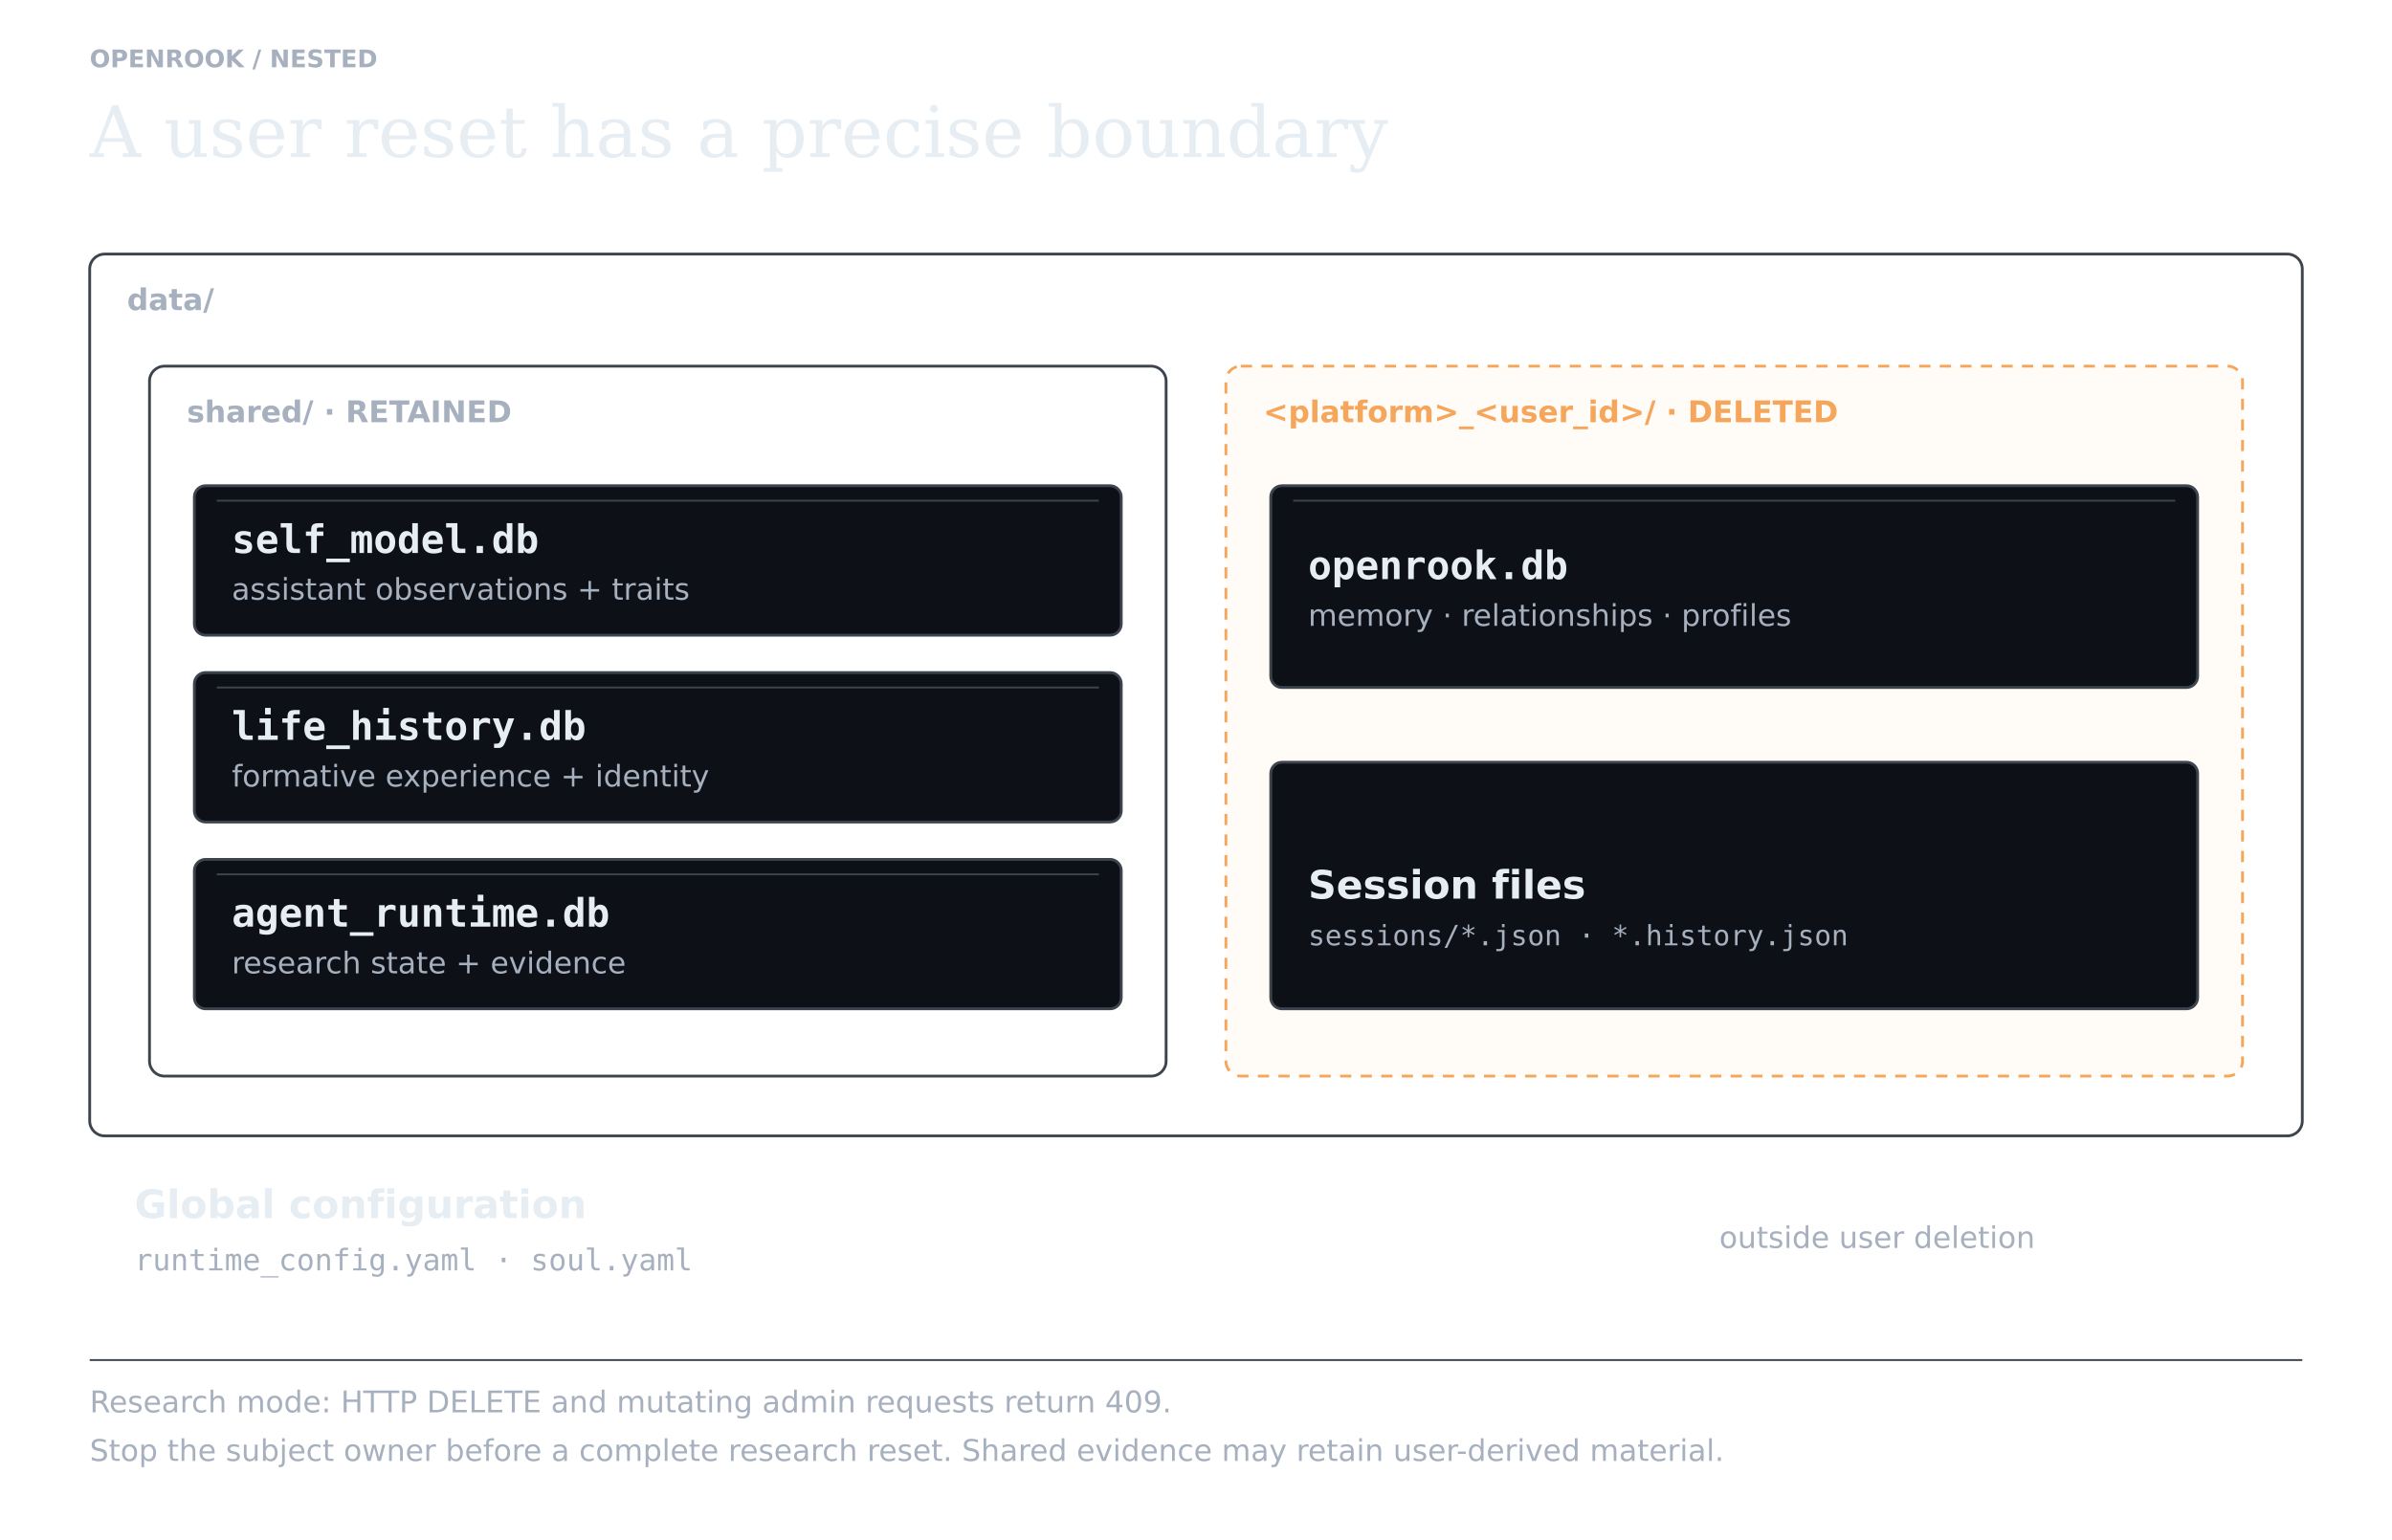
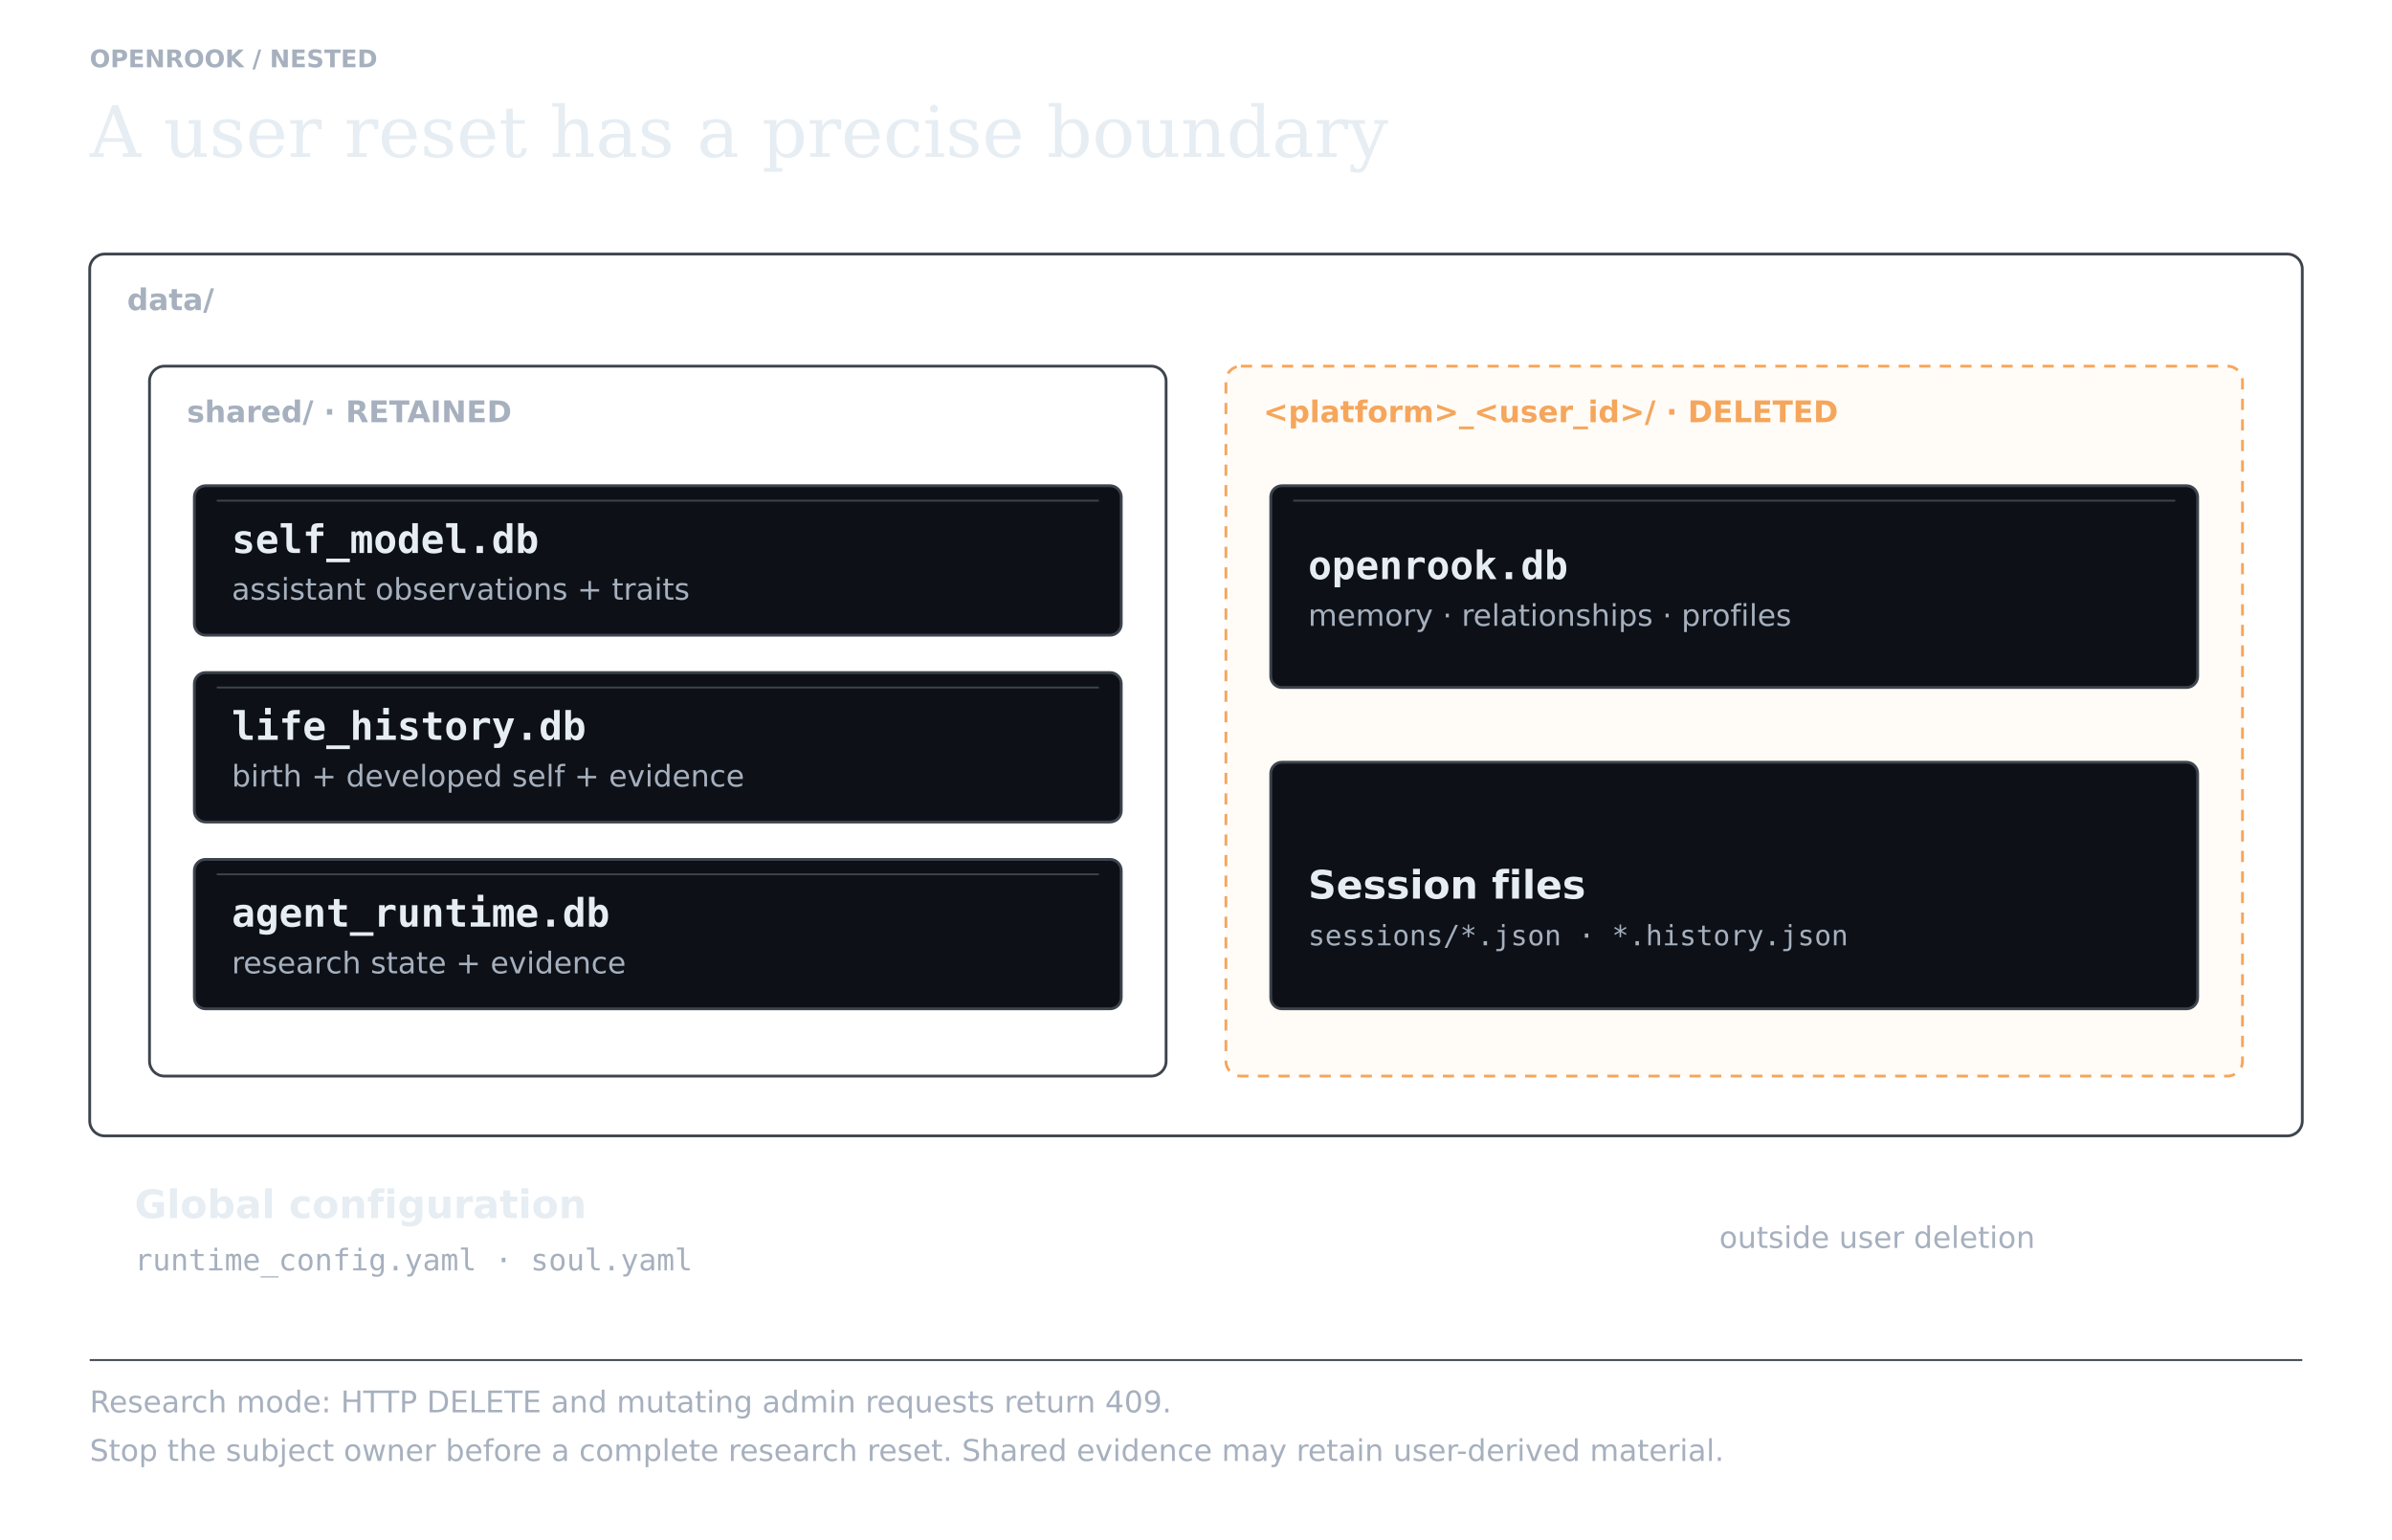
<svg xmlns="http://www.w3.org/2000/svg" width="1280" height="824" viewBox="0 0 1280 824" role="img" aria-labelledby="memory-persistence-model-dark-title memory-persistence-model-dark-desc">
  <defs>
    <marker id="memory-persistence-model-dark-arrow" markerWidth="8" markerHeight="8" refX="8" refY="4" orient="auto" markerUnits="userSpaceOnUse">
      <path d="M0,0 L8,4 L0,8 Z" fill="#A6B0BE" />
    </marker>
    <marker id="memory-persistence-model-dark-arrow-accent" markerWidth="8" markerHeight="8" refX="8" refY="4" orient="auto" markerUnits="userSpaceOnUse">
      <path d="M0,0 L8,4 L0,8 Z" fill="#F5A65B" />
    </marker>
  </defs>
  <text x="48" y="36" font-family="'DejaVu Sans','Inter','Segoe UI',Helvetica,Arial,sans-serif" font-size="13" font-weight="600" text-anchor="start" fill="#A6B0BE">OPENROOK  /  NESTED</text>
  <text x="48" y="84" font-family="'DejaVu Serif','EB Garamond','Cormorant Garamond','Iowan Old Style','Palatino Linotype',Georgia,'DejaVu Serif',serif" font-size="38" font-weight="400" text-anchor="start" fill="#E6EDF3">A user reset has a precise boundary</text>
  <rect x="48" y="136" width="1184" height="472" rx="8" fill="none" stroke="#3D444D" stroke-width="1.5" data-role="boundary" />
  <text x="68" y="166" font-family="'DejaVu Sans','Inter','Segoe UI',Helvetica,Arial,sans-serif" font-size="16" font-weight="600" text-anchor="start" fill="#A6B0BE">data/</text>
  <rect x="80" y="196" width="544" height="380" rx="8" fill="none" stroke="#3D444D" stroke-width="1.5" data-role="boundary" />
  <text x="100" y="226" font-family="'DejaVu Sans','Inter','Segoe UI',Helvetica,Arial,sans-serif" font-size="16" font-weight="600" text-anchor="start" fill="#A6B0BE">shared/  ·  RETAINED</text>
  <rect x="656" y="196" width="544" height="380" rx="8" fill="#F5A65B" stroke="none" stroke-width="1.5" fill-opacity="0.05" />
  <rect x="656" y="196" width="544" height="380" rx="8" fill="none" stroke="#F5A65B" stroke-width="1.5" stroke-dasharray="6 5" data-role="boundary" />
  <text x="676" y="226" font-family="'DejaVu Sans','Inter','Segoe UI',Helvetica,Arial,sans-serif" font-size="16" font-weight="600" text-anchor="start" fill="#F5A65B">&lt;platform&gt;_&lt;user_id&gt;/  ·  DELETED</text>
  <g data-node="self_model.db" data-role="store" data-focal="false">
    <rect x="104" y="260" width="496" height="80" rx="6" fill="#0D1117" stroke="none" stroke-width="1.5" />
    <rect x="104" y="260" width="496" height="80" rx="6" fill="none" stroke="#3D444D" stroke-width="1.5" />
    <path d="M116,268 H588" fill="none" stroke="#3D444D" stroke-width="1" />
    <text x="124" y="296.0" font-family="'DejaVu Sans Mono',monospace" font-size="21" font-weight="600" text-anchor="start" fill="#E6EDF3">self_model.db</text>
    <text x="124" y="321.0" font-family="'DejaVu Sans','Inter','Segoe UI',Helvetica,Arial,sans-serif" font-size="16" font-weight="400" text-anchor="start" fill="#A6B0BE">assistant observations + traits</text>
  </g>
  <g data-node="life_history.db" data-role="store" data-focal="false">
    <rect x="104" y="360" width="496" height="80" rx="6" fill="#0D1117" stroke="none" stroke-width="1.5" />
    <rect x="104" y="360" width="496" height="80" rx="6" fill="none" stroke="#3D444D" stroke-width="1.5" />
    <path d="M116,368 H588" fill="none" stroke="#3D444D" stroke-width="1" />
    <text x="124" y="396.0" font-family="'DejaVu Sans Mono',monospace" font-size="21" font-weight="600" text-anchor="start" fill="#E6EDF3">life_history.db</text>
-     <text x="124" y="421.0" font-family="'DejaVu Sans','Inter','Segoe UI',Helvetica,Arial,sans-serif" font-size="16" font-weight="400" text-anchor="start" fill="#A6B0BE">formative experience + identity</text>
+     <text x="124" y="421.0" font-family="'DejaVu Sans','Inter','Segoe UI',Helvetica,Arial,sans-serif" font-size="16" font-weight="400" text-anchor="start" fill="#A6B0BE">birth + developed self + evidence</text>
  </g>
  <g data-node="agent_runtime.db" data-role="store" data-focal="false">
    <rect x="104" y="460" width="496" height="80" rx="6" fill="#0D1117" stroke="none" stroke-width="1.5" />
    <rect x="104" y="460" width="496" height="80" rx="6" fill="none" stroke="#3D444D" stroke-width="1.5" />
    <path d="M116,468 H588" fill="none" stroke="#3D444D" stroke-width="1" />
    <text x="124" y="496.0" font-family="'DejaVu Sans Mono',monospace" font-size="21" font-weight="600" text-anchor="start" fill="#E6EDF3">agent_runtime.db</text>
    <text x="124" y="521.0" font-family="'DejaVu Sans','Inter','Segoe UI',Helvetica,Arial,sans-serif" font-size="16" font-weight="400" text-anchor="start" fill="#A6B0BE">research state + evidence</text>
  </g>
  <g data-node="openrook.db" data-role="store" data-focal="false">
    <rect x="680" y="260" width="496" height="108" rx="6" fill="#0D1117" stroke="none" stroke-width="1.5" />
    <rect x="680" y="260" width="496" height="108" rx="6" fill="none" stroke="#3D444D" stroke-width="1.5" />
    <path d="M692,268 H1164" fill="none" stroke="#3D444D" stroke-width="1" />
    <text x="700" y="310.0" font-family="'DejaVu Sans Mono',monospace" font-size="21" font-weight="600" text-anchor="start" fill="#E6EDF3">openrook.db</text>
    <text x="700" y="335.0" font-family="'DejaVu Sans','Inter','Segoe UI',Helvetica,Arial,sans-serif" font-size="16" font-weight="400" text-anchor="start" fill="#A6B0BE">memory · relationships · profiles</text>
  </g>
  <g data-node="Session files" data-role="step" data-focal="false">
    <rect x="680" y="408" width="496" height="132" rx="6" fill="#0D1117" stroke="none" stroke-width="1.5" />
    <rect x="680" y="408" width="496" height="132" rx="6" fill="none" stroke="#3D444D" stroke-width="1.5" />
    <text x="700" y="481.0" font-family="'DejaVu Sans','Inter','Segoe UI',Helvetica,Arial,sans-serif" font-size="21" font-weight="600" text-anchor="start" fill="#E6EDF3">Session files</text>
  </g>
  <text x="700" y="506" font-family="'DejaVu Sans Mono',monospace" font-size="15" font-weight="400" text-anchor="start" fill="#A6B0BE">sessions/*.json  ·  *.history.json</text>
  <text x="72" y="652" font-family="'DejaVu Sans','Inter','Segoe UI',Helvetica,Arial,sans-serif" font-size="21" font-weight="600" text-anchor="start" fill="#E6EDF3">Global configuration</text>
  <text x="72" y="680" font-family="'DejaVu Sans Mono',monospace" font-size="16" font-weight="400" text-anchor="start" fill="#A6B0BE">runtime_config.yaml  ·  soul.yaml</text>
  <text x="920" y="668" font-family="'DejaVu Sans','Inter','Segoe UI',Helvetica,Arial,sans-serif" font-size="16" font-weight="400" text-anchor="start" fill="#A6B0BE">outside user deletion</text>
  <path d="M48,728 H1232" fill="none" stroke="#3D444D" stroke-width="1" />
  <text x="48" y="756" font-family="'DejaVu Sans','Inter','Segoe UI',Helvetica,Arial,sans-serif" font-size="16" font-weight="400" text-anchor="start" fill="#A6B0BE">Research mode: HTTP DELETE and mutating admin requests return 409.</text>
  <text x="48" y="782" font-family="'DejaVu Sans','Inter','Segoe UI',Helvetica,Arial,sans-serif" font-size="16" font-weight="400" text-anchor="start" fill="#A6B0BE">Stop the subject owner before a complete research reset. Shared evidence may retain user-derived material.</text>
</svg>
